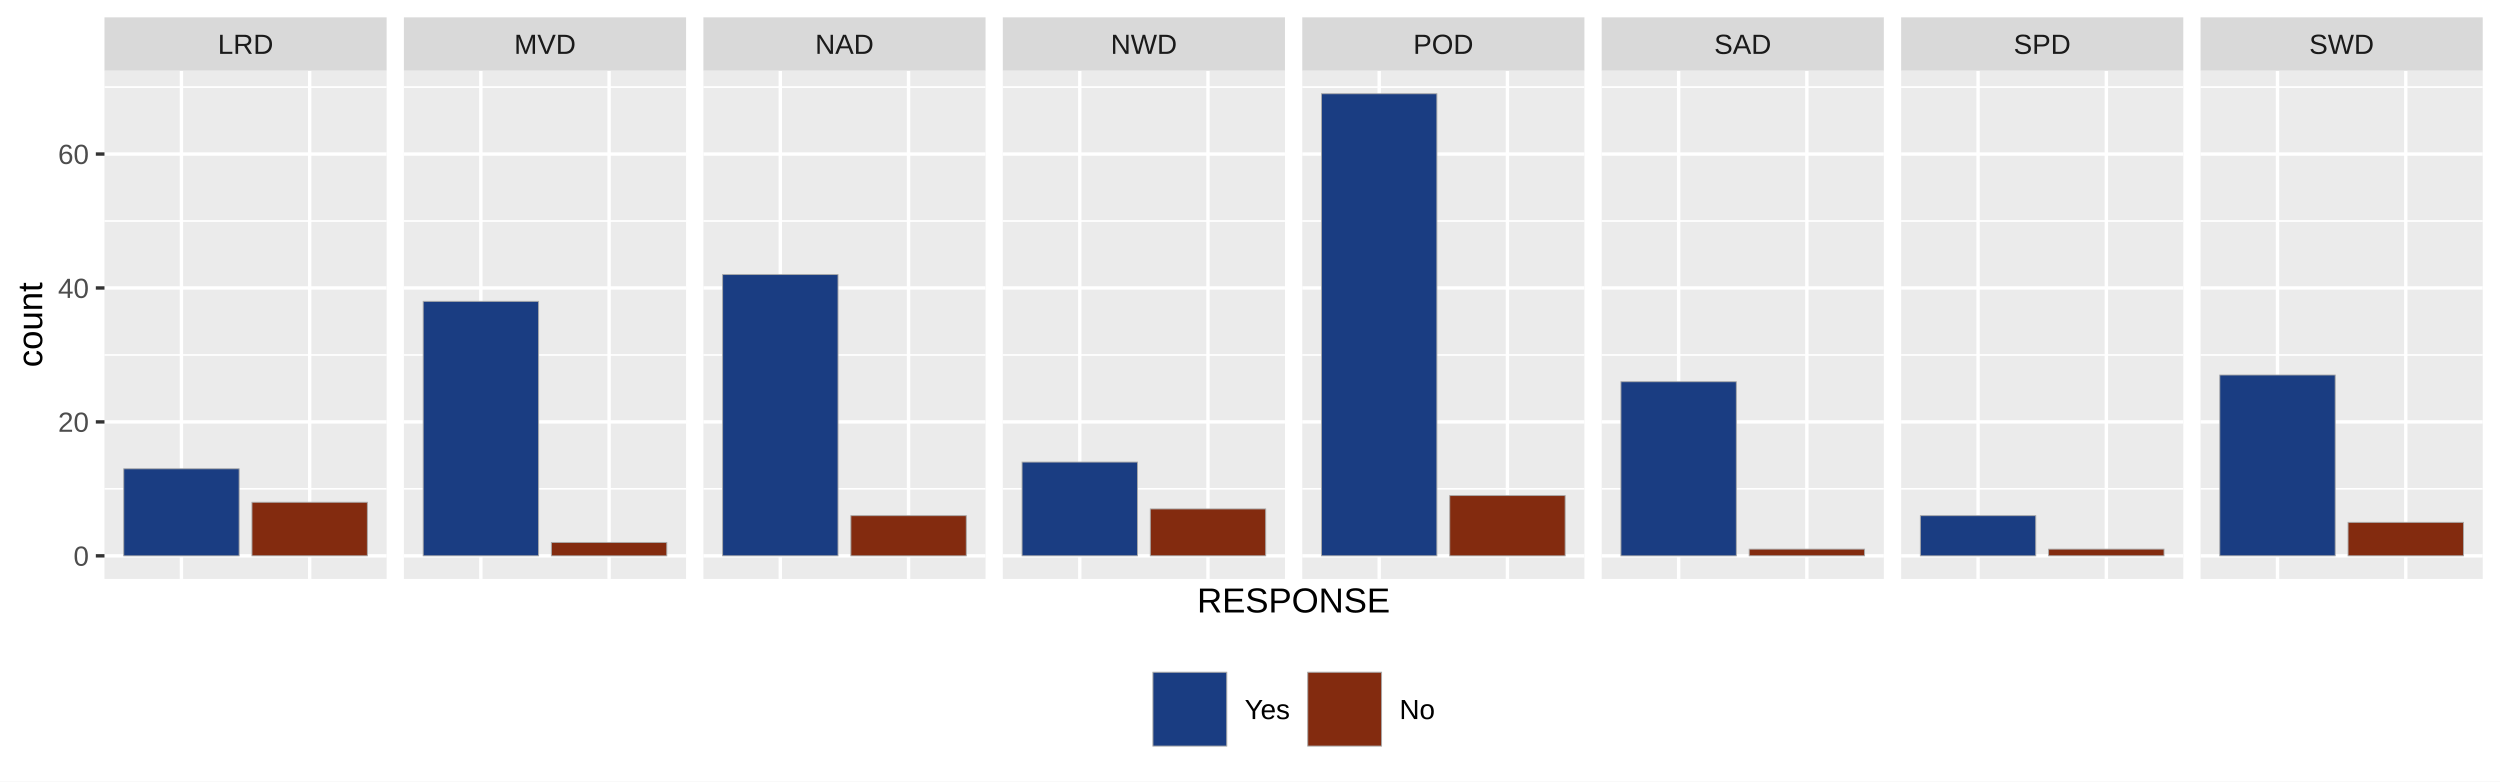
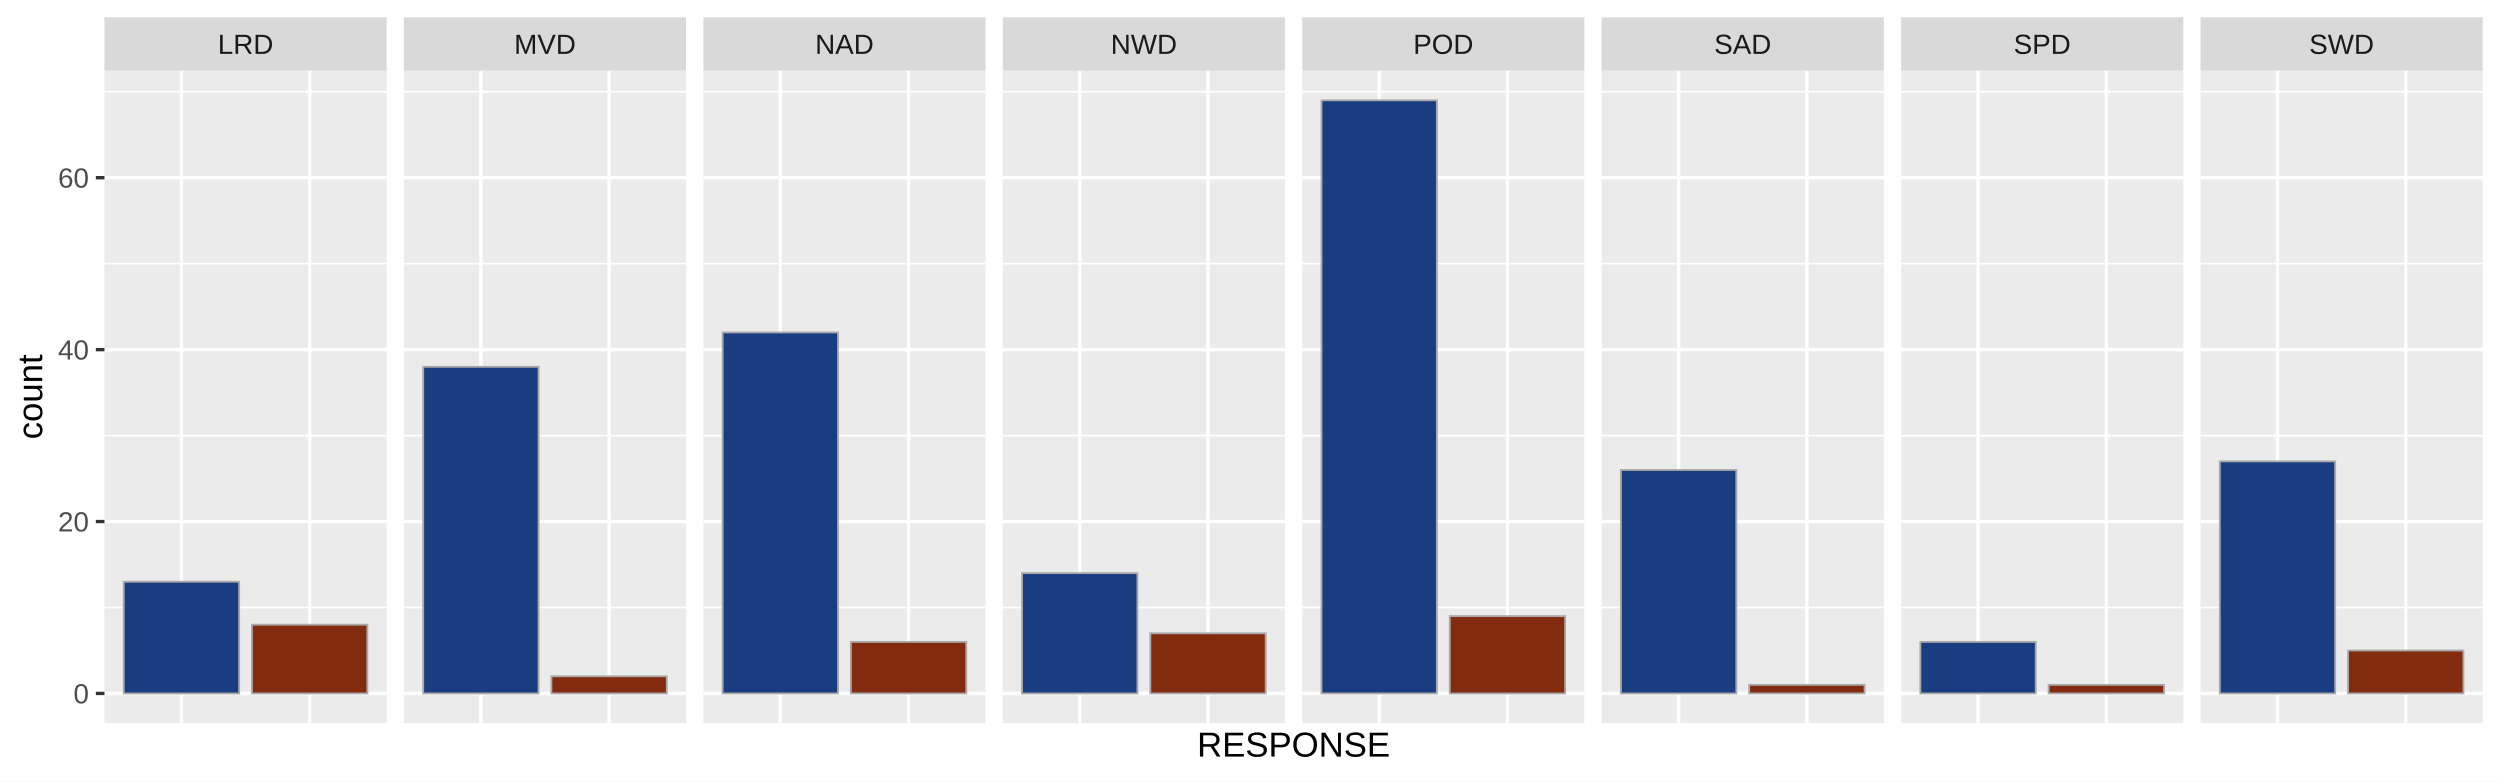
<svg xmlns="http://www.w3.org/2000/svg" width="576.00pt" height="180.00pt" viewBox="0 0 576.00 180.00">
  <g class="svglite">
    <defs>
      <style type="text/css">
    .svglite line, .svglite polyline, .svglite polygon, .svglite path, .svglite rect, .svglite circle {
      fill: none;
      stroke: #000000;
      stroke-linecap: round;
      stroke-linejoin: round;
      stroke-miterlimit: 10.00;
    }
    .svglite text {
      white-space: pre;
    }
    .svglite g.glyphgroup path {
      fill: inherit;
      stroke: none;
    }
  </style>
    </defs>
    <rect width="100%" height="100%" style="stroke: none; fill: #FFFFFF;" />
    <defs>
      <clipPath id="cpMC4wMHw1NzYuMDB8MC4wMHwxODAuMDA=">
        <rect x="0.00" y="0.00" width="576.00" height="180.00" />
      </clipPath>
    </defs>
    <g clip-path="url(#cpMC4wMHw1NzYuMDB8MC4wMHwxODAuMDA=)">
      <rect x="-0" y="0" width="576.00" height="180.00" style="stroke-width: 0.78; stroke: #FFFFFF; fill: #FFFFFF;" />
    </g>
    <defs>
-       <clipPath id="cpMjQuMDd8ODkuMDh8MTYuMjh8MTMzLjM5">
-         <rect x="24.07" y="16.28" width="65.01" height="117.11" />
-       </clipPath>
-     </defs>
-     <g clip-path="url(#cpMjQuMDd8ODkuMDh8MTYuMjh8MTMzLjM5)">
-       <rect x="24.07" y="16.28" width="65.01" height="117.11" style="stroke-width: 0.78; stroke: none; fill: #EBEBEB;" />
-       <polyline points="24.07,112.63 89.08,112.63 " style="stroke-width: 0.39; stroke: #FFFFFF; stroke-linecap: butt;" />
-       <polyline points="24.07,81.78 89.08,81.78 " style="stroke-width: 0.39; stroke: #FFFFFF; stroke-linecap: butt;" />
-       <polyline points="24.07,50.92 89.08,50.92 " style="stroke-width: 0.39; stroke: #FFFFFF; stroke-linecap: butt;" />
-       <polyline points="24.07,20.06 89.08,20.06 " style="stroke-width: 0.39; stroke: #FFFFFF; stroke-linecap: butt;" />
-       <polyline points="24.07,128.06 89.08,128.06 " style="stroke-width: 0.78; stroke: #FFFFFF; stroke-linecap: butt;" />
-       <polyline points="24.07,97.21 89.08,97.21 " style="stroke-width: 0.78; stroke: #FFFFFF; stroke-linecap: butt;" />
-       <polyline points="24.07,66.35 89.08,66.35 " style="stroke-width: 0.78; stroke: #FFFFFF; stroke-linecap: butt;" />
-       <polyline points="24.07,35.49 89.08,35.49 " style="stroke-width: 0.78; stroke: #FFFFFF; stroke-linecap: butt;" />
-       <polyline points="41.80,133.39 41.80,16.28 " style="stroke-width: 0.78; stroke: #FFFFFF; stroke-linecap: butt;" />
-       <polyline points="71.35,133.39 71.35,16.28 " style="stroke-width: 0.78; stroke: #FFFFFF; stroke-linecap: butt;" />
-       <rect x="28.51" y="108.01" width="26.59" height="20.06" style="stroke-width: 0.21; stroke: #A9A9A9; stroke-linecap: butt; stroke-linejoin: miter; fill: #1A3D82;" />
-       <rect x="58.05" y="115.72" width="26.59" height="12.34" style="stroke-width: 0.21; stroke: #A9A9A9; stroke-linecap: butt; stroke-linejoin: miter; fill: #832B0F;" />
-     </g>
-     <g clip-path="url(#cpMC4wMHw1NzYuMDB8MC4wMHwxODAuMDA=)">
- </g>
-     <defs>
-       <clipPath id="cpOTMuMDZ8MTU4LjA3fDE2LjI4fDEzMy4zOQ==">
-         <rect x="93.06" y="16.28" width="65.01" height="117.11" />
-       </clipPath>
-     </defs>
-     <g clip-path="url(#cpOTMuMDZ8MTU4LjA3fDE2LjI4fDEzMy4zOQ==)">
-       <rect x="93.06" y="16.28" width="65.01" height="117.11" style="stroke-width: 0.78; stroke: none; fill: #EBEBEB;" />
-       <polyline points="93.06,112.63 158.07,112.63 " style="stroke-width: 0.39; stroke: #FFFFFF; stroke-linecap: butt;" />
-       <polyline points="93.06,81.78 158.07,81.78 " style="stroke-width: 0.39; stroke: #FFFFFF; stroke-linecap: butt;" />
-       <polyline points="93.06,50.92 158.07,50.92 " style="stroke-width: 0.39; stroke: #FFFFFF; stroke-linecap: butt;" />
-       <polyline points="93.06,20.06 158.07,20.06 " style="stroke-width: 0.39; stroke: #FFFFFF; stroke-linecap: butt;" />
-       <polyline points="93.06,128.06 158.07,128.06 " style="stroke-width: 0.78; stroke: #FFFFFF; stroke-linecap: butt;" />
-       <polyline points="93.06,97.21 158.07,97.21 " style="stroke-width: 0.78; stroke: #FFFFFF; stroke-linecap: butt;" />
-       <polyline points="93.06,66.35 158.07,66.35 " style="stroke-width: 0.78; stroke: #FFFFFF; stroke-linecap: butt;" />
-       <polyline points="93.06,35.49 158.07,35.49 " style="stroke-width: 0.78; stroke: #FFFFFF; stroke-linecap: butt;" />
-       <polyline points="110.79,133.39 110.79,16.28 " style="stroke-width: 0.78; stroke: #FFFFFF; stroke-linecap: butt;" />
-       <polyline points="140.34,133.39 140.34,16.28 " style="stroke-width: 0.78; stroke: #FFFFFF; stroke-linecap: butt;" />
-       <rect x="97.50" y="69.43" width="26.59" height="58.63" style="stroke-width: 0.21; stroke: #A9A9A9; stroke-linecap: butt; stroke-linejoin: miter; fill: #1A3D82;" />
-       <rect x="127.04" y="124.98" width="26.59" height="3.09" style="stroke-width: 0.21; stroke: #A9A9A9; stroke-linecap: butt; stroke-linejoin: miter; fill: #832B0F;" />
-     </g>
-     <g clip-path="url(#cpMC4wMHw1NzYuMDB8MC4wMHwxODAuMDA=)">
- </g>
-     <defs>
-       <clipPath id="cpMTYyLjA2fDIyNy4wNnwxNi4yOHwxMzMuMzk=">
-         <rect x="162.06" y="16.28" width="65.01" height="117.11" />
-       </clipPath>
-     </defs>
-     <g clip-path="url(#cpMTYyLjA2fDIyNy4wNnwxNi4yOHwxMzMuMzk=)">
-       <rect x="162.06" y="16.28" width="65.01" height="117.11" style="stroke-width: 0.78; stroke: none; fill: #EBEBEB;" />
-       <polyline points="162.06,112.63 227.06,112.63 " style="stroke-width: 0.39; stroke: #FFFFFF; stroke-linecap: butt;" />
-       <polyline points="162.06,81.78 227.06,81.78 " style="stroke-width: 0.39; stroke: #FFFFFF; stroke-linecap: butt;" />
-       <polyline points="162.06,50.92 227.06,50.92 " style="stroke-width: 0.39; stroke: #FFFFFF; stroke-linecap: butt;" />
-       <polyline points="162.06,20.06 227.06,20.06 " style="stroke-width: 0.39; stroke: #FFFFFF; stroke-linecap: butt;" />
-       <polyline points="162.06,128.06 227.06,128.06 " style="stroke-width: 0.78; stroke: #FFFFFF; stroke-linecap: butt;" />
-       <polyline points="162.06,97.21 227.06,97.21 " style="stroke-width: 0.78; stroke: #FFFFFF; stroke-linecap: butt;" />
-       <polyline points="162.06,66.35 227.06,66.35 " style="stroke-width: 0.78; stroke: #FFFFFF; stroke-linecap: butt;" />
-       <polyline points="162.06,35.49 227.06,35.49 " style="stroke-width: 0.78; stroke: #FFFFFF; stroke-linecap: butt;" />
-       <polyline points="179.78,133.39 179.78,16.28 " style="stroke-width: 0.78; stroke: #FFFFFF; stroke-linecap: butt;" />
-       <polyline points="209.33,133.39 209.33,16.28 " style="stroke-width: 0.78; stroke: #FFFFFF; stroke-linecap: butt;" />
-       <rect x="166.49" y="63.26" width="26.59" height="64.80" style="stroke-width: 0.21; stroke: #A9A9A9; stroke-linecap: butt; stroke-linejoin: miter; fill: #1A3D82;" />
-       <rect x="196.04" y="118.81" width="26.59" height="9.26" style="stroke-width: 0.21; stroke: #A9A9A9; stroke-linecap: butt; stroke-linejoin: miter; fill: #832B0F;" />
-     </g>
-     <g clip-path="url(#cpMC4wMHw1NzYuMDB8MC4wMHwxODAuMDA=)">
- </g>
-     <defs>
-       <clipPath id="cpMjMxLjA1fDI5Ni4wNXwxNi4yOHwxMzMuMzk=">
-         <rect x="231.05" y="16.28" width="65.01" height="117.11" />
-       </clipPath>
-     </defs>
-     <g clip-path="url(#cpMjMxLjA1fDI5Ni4wNXwxNi4yOHwxMzMuMzk=)">
-       <rect x="231.05" y="16.28" width="65.01" height="117.11" style="stroke-width: 0.78; stroke: none; fill: #EBEBEB;" />
-       <polyline points="231.05,112.63 296.05,112.63 " style="stroke-width: 0.39; stroke: #FFFFFF; stroke-linecap: butt;" />
-       <polyline points="231.05,81.78 296.05,81.78 " style="stroke-width: 0.39; stroke: #FFFFFF; stroke-linecap: butt;" />
-       <polyline points="231.05,50.92 296.05,50.92 " style="stroke-width: 0.39; stroke: #FFFFFF; stroke-linecap: butt;" />
-       <polyline points="231.05,20.06 296.05,20.06 " style="stroke-width: 0.39; stroke: #FFFFFF; stroke-linecap: butt;" />
-       <polyline points="231.05,128.06 296.05,128.06 " style="stroke-width: 0.78; stroke: #FFFFFF; stroke-linecap: butt;" />
-       <polyline points="231.05,97.21 296.05,97.21 " style="stroke-width: 0.78; stroke: #FFFFFF; stroke-linecap: butt;" />
-       <polyline points="231.05,66.35 296.05,66.35 " style="stroke-width: 0.78; stroke: #FFFFFF; stroke-linecap: butt;" />
-       <polyline points="231.05,35.49 296.05,35.49 " style="stroke-width: 0.78; stroke: #FFFFFF; stroke-linecap: butt;" />
-       <polyline points="248.78,133.39 248.78,16.28 " style="stroke-width: 0.78; stroke: #FFFFFF; stroke-linecap: butt;" />
-       <polyline points="278.32,133.39 278.32,16.28 " style="stroke-width: 0.78; stroke: #FFFFFF; stroke-linecap: butt;" />
-       <rect x="235.48" y="106.46" width="26.59" height="21.60" style="stroke-width: 0.21; stroke: #A9A9A9; stroke-linecap: butt; stroke-linejoin: miter; fill: #1A3D82;" />
-       <rect x="265.03" y="117.26" width="26.59" height="10.80" style="stroke-width: 0.21; stroke: #A9A9A9; stroke-linecap: butt; stroke-linejoin: miter; fill: #832B0F;" />
-     </g>
-     <g clip-path="url(#cpMC4wMHw1NzYuMDB8MC4wMHwxODAuMDA=)">
- </g>
-     <defs>
-       <clipPath id="cpMzAwLjA0fDM2NS4wNHwxNi4yOHwxMzMuMzk=">
-         <rect x="300.04" y="16.28" width="65.01" height="117.11" />
-       </clipPath>
-     </defs>
-     <g clip-path="url(#cpMzAwLjA0fDM2NS4wNHwxNi4yOHwxMzMuMzk=)">
-       <rect x="300.04" y="16.28" width="65.01" height="117.11" style="stroke-width: 0.78; stroke: none; fill: #EBEBEB;" />
-       <polyline points="300.04,112.63 365.04,112.63 " style="stroke-width: 0.39; stroke: #FFFFFF; stroke-linecap: butt;" />
-       <polyline points="300.04,81.78 365.04,81.78 " style="stroke-width: 0.39; stroke: #FFFFFF; stroke-linecap: butt;" />
-       <polyline points="300.04,50.92 365.04,50.92 " style="stroke-width: 0.39; stroke: #FFFFFF; stroke-linecap: butt;" />
-       <polyline points="300.04,20.06 365.04,20.06 " style="stroke-width: 0.39; stroke: #FFFFFF; stroke-linecap: butt;" />
-       <polyline points="300.04,128.06 365.04,128.06 " style="stroke-width: 0.78; stroke: #FFFFFF; stroke-linecap: butt;" />
-       <polyline points="300.04,97.21 365.04,97.21 " style="stroke-width: 0.78; stroke: #FFFFFF; stroke-linecap: butt;" />
-       <polyline points="300.04,66.35 365.04,66.35 " style="stroke-width: 0.78; stroke: #FFFFFF; stroke-linecap: butt;" />
-       <polyline points="300.04,35.49 365.04,35.49 " style="stroke-width: 0.78; stroke: #FFFFFF; stroke-linecap: butt;" />
-       <polyline points="317.77,133.39 317.77,16.28 " style="stroke-width: 0.78; stroke: #FFFFFF; stroke-linecap: butt;" />
-       <polyline points="347.31,133.39 347.31,16.28 " style="stroke-width: 0.78; stroke: #FFFFFF; stroke-linecap: butt;" />
-       <rect x="304.47" y="21.60" width="26.59" height="106.46" style="stroke-width: 0.21; stroke: #A9A9A9; stroke-linecap: butt; stroke-linejoin: miter; fill: #1A3D82;" />
-       <rect x="334.02" y="114.18" width="26.59" height="13.89" style="stroke-width: 0.21; stroke: #A9A9A9; stroke-linecap: butt; stroke-linejoin: miter; fill: #832B0F;" />
-     </g>
-     <g clip-path="url(#cpMC4wMHw1NzYuMDB8MC4wMHwxODAuMDA=)">
- </g>
-     <defs>
-       <clipPath id="cpMzY5LjAzfDQzNC4wM3wxNi4yOHwxMzMuMzk=">
-         <rect x="369.03" y="16.28" width="65.01" height="117.11" />
-       </clipPath>
-     </defs>
-     <g clip-path="url(#cpMzY5LjAzfDQzNC4wM3wxNi4yOHwxMzMuMzk=)">
-       <rect x="369.03" y="16.28" width="65.01" height="117.11" style="stroke-width: 0.78; stroke: none; fill: #EBEBEB;" />
-       <polyline points="369.03,112.63 434.03,112.63 " style="stroke-width: 0.39; stroke: #FFFFFF; stroke-linecap: butt;" />
-       <polyline points="369.03,81.78 434.03,81.78 " style="stroke-width: 0.39; stroke: #FFFFFF; stroke-linecap: butt;" />
-       <polyline points="369.03,50.92 434.03,50.92 " style="stroke-width: 0.39; stroke: #FFFFFF; stroke-linecap: butt;" />
-       <polyline points="369.03,20.06 434.03,20.06 " style="stroke-width: 0.39; stroke: #FFFFFF; stroke-linecap: butt;" />
-       <polyline points="369.03,128.06 434.03,128.06 " style="stroke-width: 0.78; stroke: #FFFFFF; stroke-linecap: butt;" />
-       <polyline points="369.03,97.21 434.03,97.21 " style="stroke-width: 0.78; stroke: #FFFFFF; stroke-linecap: butt;" />
-       <polyline points="369.03,66.35 434.03,66.35 " style="stroke-width: 0.78; stroke: #FFFFFF; stroke-linecap: butt;" />
-       <polyline points="369.03,35.49 434.03,35.49 " style="stroke-width: 0.78; stroke: #FFFFFF; stroke-linecap: butt;" />
-       <polyline points="386.76,133.39 386.76,16.28 " style="stroke-width: 0.78; stroke: #FFFFFF; stroke-linecap: butt;" />
-       <polyline points="416.30,133.39 416.30,16.28 " style="stroke-width: 0.78; stroke: #FFFFFF; stroke-linecap: butt;" />
-       <rect x="373.46" y="87.95" width="26.59" height="40.12" style="stroke-width: 0.21; stroke: #A9A9A9; stroke-linecap: butt; stroke-linejoin: miter; fill: #1A3D82;" />
-       <rect x="403.01" y="126.52" width="26.59" height="1.54" style="stroke-width: 0.21; stroke: #A9A9A9; stroke-linecap: butt; stroke-linejoin: miter; fill: #832B0F;" />
-     </g>
-     <g clip-path="url(#cpMC4wMHw1NzYuMDB8MC4wMHwxODAuMDA=)">
- </g>
-     <defs>
-       <clipPath id="cpNDM4LjAyfDUwMy4wMnwxNi4yOHwxMzMuMzk=">
-         <rect x="438.02" y="16.28" width="65.01" height="117.11" />
-       </clipPath>
-     </defs>
-     <g clip-path="url(#cpNDM4LjAyfDUwMy4wMnwxNi4yOHwxMzMuMzk=)">
-       <rect x="438.02" y="16.28" width="65.01" height="117.11" style="stroke-width: 0.78; stroke: none; fill: #EBEBEB;" />
-       <polyline points="438.02,112.63 503.02,112.63 " style="stroke-width: 0.39; stroke: #FFFFFF; stroke-linecap: butt;" />
-       <polyline points="438.02,81.78 503.02,81.78 " style="stroke-width: 0.39; stroke: #FFFFFF; stroke-linecap: butt;" />
-       <polyline points="438.02,50.92 503.02,50.92 " style="stroke-width: 0.39; stroke: #FFFFFF; stroke-linecap: butt;" />
-       <polyline points="438.02,20.06 503.02,20.06 " style="stroke-width: 0.39; stroke: #FFFFFF; stroke-linecap: butt;" />
-       <polyline points="438.02,128.06 503.02,128.06 " style="stroke-width: 0.78; stroke: #FFFFFF; stroke-linecap: butt;" />
-       <polyline points="438.02,97.21 503.02,97.21 " style="stroke-width: 0.78; stroke: #FFFFFF; stroke-linecap: butt;" />
-       <polyline points="438.02,66.35 503.02,66.35 " style="stroke-width: 0.78; stroke: #FFFFFF; stroke-linecap: butt;" />
-       <polyline points="438.02,35.49 503.02,35.49 " style="stroke-width: 0.78; stroke: #FFFFFF; stroke-linecap: butt;" />
-       <polyline points="455.75,133.39 455.75,16.28 " style="stroke-width: 0.78; stroke: #FFFFFF; stroke-linecap: butt;" />
-       <polyline points="485.30,133.39 485.30,16.28 " style="stroke-width: 0.78; stroke: #FFFFFF; stroke-linecap: butt;" />
-       <rect x="442.45" y="118.81" width="26.59" height="9.26" style="stroke-width: 0.21; stroke: #A9A9A9; stroke-linecap: butt; stroke-linejoin: miter; fill: #1A3D82;" />
-       <rect x="472.00" y="126.52" width="26.59" height="1.54" style="stroke-width: 0.21; stroke: #A9A9A9; stroke-linecap: butt; stroke-linejoin: miter; fill: #832B0F;" />
-     </g>
-     <g clip-path="url(#cpMC4wMHw1NzYuMDB8MC4wMHwxODAuMDA=)">
- </g>
-     <defs>
-       <clipPath id="cpNTA3LjAxfDU3Mi4wMXwxNi4yOHwxMzMuMzk=">
-         <rect x="507.01" y="16.28" width="65.01" height="117.11" />
-       </clipPath>
-     </defs>
-     <g clip-path="url(#cpNTA3LjAxfDU3Mi4wMXwxNi4yOHwxMzMuMzk=)">
-       <rect x="507.01" y="16.28" width="65.01" height="117.11" style="stroke-width: 0.78; stroke: none; fill: #EBEBEB;" />
-       <polyline points="507.01,112.63 572.01,112.63 " style="stroke-width: 0.39; stroke: #FFFFFF; stroke-linecap: butt;" />
-       <polyline points="507.01,81.78 572.01,81.78 " style="stroke-width: 0.39; stroke: #FFFFFF; stroke-linecap: butt;" />
-       <polyline points="507.01,50.92 572.01,50.92 " style="stroke-width: 0.39; stroke: #FFFFFF; stroke-linecap: butt;" />
-       <polyline points="507.01,20.06 572.01,20.06 " style="stroke-width: 0.39; stroke: #FFFFFF; stroke-linecap: butt;" />
-       <polyline points="507.01,128.06 572.01,128.06 " style="stroke-width: 0.78; stroke: #FFFFFF; stroke-linecap: butt;" />
-       <polyline points="507.01,97.21 572.01,97.21 " style="stroke-width: 0.78; stroke: #FFFFFF; stroke-linecap: butt;" />
-       <polyline points="507.01,66.35 572.01,66.35 " style="stroke-width: 0.78; stroke: #FFFFFF; stroke-linecap: butt;" />
-       <polyline points="507.01,35.49 572.01,35.49 " style="stroke-width: 0.78; stroke: #FFFFFF; stroke-linecap: butt;" />
-       <polyline points="524.74,133.39 524.74,16.28 " style="stroke-width: 0.78; stroke: #FFFFFF; stroke-linecap: butt;" />
-       <polyline points="554.29,133.39 554.29,16.28 " style="stroke-width: 0.78; stroke: #FFFFFF; stroke-linecap: butt;" />
-       <rect x="511.44" y="86.40" width="26.59" height="41.66" style="stroke-width: 0.21; stroke: #A9A9A9; stroke-linecap: butt; stroke-linejoin: miter; fill: #1A3D82;" />
-       <rect x="540.99" y="120.35" width="26.59" height="7.71" style="stroke-width: 0.21; stroke: #A9A9A9; stroke-linecap: butt; stroke-linejoin: miter; fill: #832B0F;" />
+       <clipPath id="cpMjQuMDd8ODkuMDh8MTYuMjh8MTY2LjYx">
+         <rect x="24.07" y="16.28" width="65.01" height="150.33" />
+       </clipPath>
+     </defs>
+     <g clip-path="url(#cpMjQuMDd8ODkuMDh8MTYuMjh8MTY2LjYx)">
+       <rect x="24.07" y="16.28" width="65.01" height="150.33" style="stroke-width: 0.78; stroke: none; fill: #EBEBEB;" />
+       <polyline points="24.07,139.97 89.08,139.97 " style="stroke-width: 0.39; stroke: #FFFFFF; stroke-linecap: butt;" />
+       <polyline points="24.07,100.36 89.08,100.36 " style="stroke-width: 0.39; stroke: #FFFFFF; stroke-linecap: butt;" />
+       <polyline points="24.07,60.74 89.08,60.74 " style="stroke-width: 0.39; stroke: #FFFFFF; stroke-linecap: butt;" />
+       <polyline points="24.07,21.13 89.08,21.13 " style="stroke-width: 0.39; stroke: #FFFFFF; stroke-linecap: butt;" />
+       <polyline points="24.07,159.77 89.08,159.77 " style="stroke-width: 0.78; stroke: #FFFFFF; stroke-linecap: butt;" />
+       <polyline points="24.07,120.16 89.08,120.16 " style="stroke-width: 0.78; stroke: #FFFFFF; stroke-linecap: butt;" />
+       <polyline points="24.07,80.55 89.08,80.55 " style="stroke-width: 0.78; stroke: #FFFFFF; stroke-linecap: butt;" />
+       <polyline points="24.07,40.94 89.08,40.94 " style="stroke-width: 0.78; stroke: #FFFFFF; stroke-linecap: butt;" />
+       <polyline points="41.80,166.61 41.80,16.28 " style="stroke-width: 0.78; stroke: #FFFFFF; stroke-linecap: butt;" />
+       <polyline points="71.35,166.61 71.35,16.28 " style="stroke-width: 0.78; stroke: #FFFFFF; stroke-linecap: butt;" />
+       <rect x="28.51" y="134.03" width="26.59" height="25.75" style="stroke-width: 0.43; stroke: #A9A9A9; stroke-linecap: butt; stroke-linejoin: miter; fill: #1A3D82;" />
+       <rect x="58.05" y="143.93" width="26.59" height="15.84" style="stroke-width: 0.43; stroke: #A9A9A9; stroke-linecap: butt; stroke-linejoin: miter; fill: #832B0F;" />
+     </g>
+     <g clip-path="url(#cpMC4wMHw1NzYuMDB8MC4wMHwxODAuMDA=)">
+ </g>
+     <defs>
+       <clipPath id="cpOTMuMDZ8MTU4LjA3fDE2LjI4fDE2Ni42MQ==">
+         <rect x="93.06" y="16.28" width="65.01" height="150.33" />
+       </clipPath>
+     </defs>
+     <g clip-path="url(#cpOTMuMDZ8MTU4LjA3fDE2LjI4fDE2Ni42MQ==)">
+       <rect x="93.06" y="16.28" width="65.01" height="150.33" style="stroke-width: 0.78; stroke: none; fill: #EBEBEB;" />
+       <polyline points="93.06,139.97 158.07,139.97 " style="stroke-width: 0.39; stroke: #FFFFFF; stroke-linecap: butt;" />
+       <polyline points="93.06,100.36 158.07,100.36 " style="stroke-width: 0.39; stroke: #FFFFFF; stroke-linecap: butt;" />
+       <polyline points="93.06,60.74 158.07,60.74 " style="stroke-width: 0.39; stroke: #FFFFFF; stroke-linecap: butt;" />
+       <polyline points="93.06,21.13 158.07,21.13 " style="stroke-width: 0.39; stroke: #FFFFFF; stroke-linecap: butt;" />
+       <polyline points="93.06,159.77 158.07,159.77 " style="stroke-width: 0.78; stroke: #FFFFFF; stroke-linecap: butt;" />
+       <polyline points="93.06,120.16 158.07,120.16 " style="stroke-width: 0.78; stroke: #FFFFFF; stroke-linecap: butt;" />
+       <polyline points="93.06,80.55 158.07,80.55 " style="stroke-width: 0.78; stroke: #FFFFFF; stroke-linecap: butt;" />
+       <polyline points="93.06,40.94 158.07,40.94 " style="stroke-width: 0.78; stroke: #FFFFFF; stroke-linecap: butt;" />
+       <polyline points="110.79,166.61 110.79,16.28 " style="stroke-width: 0.78; stroke: #FFFFFF; stroke-linecap: butt;" />
+       <polyline points="140.34,166.61 140.34,16.28 " style="stroke-width: 0.78; stroke: #FFFFFF; stroke-linecap: butt;" />
+       <rect x="97.50" y="84.51" width="26.59" height="75.26" style="stroke-width: 0.43; stroke: #A9A9A9; stroke-linecap: butt; stroke-linejoin: miter; fill: #1A3D82;" />
+       <rect x="127.04" y="155.81" width="26.59" height="3.96" style="stroke-width: 0.43; stroke: #A9A9A9; stroke-linecap: butt; stroke-linejoin: miter; fill: #832B0F;" />
+     </g>
+     <g clip-path="url(#cpMC4wMHw1NzYuMDB8MC4wMHwxODAuMDA=)">
+ </g>
+     <defs>
+       <clipPath id="cpMTYyLjA2fDIyNy4wNnwxNi4yOHwxNjYuNjE=">
+         <rect x="162.06" y="16.28" width="65.01" height="150.33" />
+       </clipPath>
+     </defs>
+     <g clip-path="url(#cpMTYyLjA2fDIyNy4wNnwxNi4yOHwxNjYuNjE=)">
+       <rect x="162.06" y="16.28" width="65.01" height="150.33" style="stroke-width: 0.78; stroke: none; fill: #EBEBEB;" />
+       <polyline points="162.06,139.97 227.06,139.97 " style="stroke-width: 0.39; stroke: #FFFFFF; stroke-linecap: butt;" />
+       <polyline points="162.06,100.36 227.06,100.36 " style="stroke-width: 0.39; stroke: #FFFFFF; stroke-linecap: butt;" />
+       <polyline points="162.06,60.74 227.06,60.74 " style="stroke-width: 0.39; stroke: #FFFFFF; stroke-linecap: butt;" />
+       <polyline points="162.06,21.13 227.06,21.13 " style="stroke-width: 0.39; stroke: #FFFFFF; stroke-linecap: butt;" />
+       <polyline points="162.06,159.77 227.06,159.77 " style="stroke-width: 0.78; stroke: #FFFFFF; stroke-linecap: butt;" />
+       <polyline points="162.06,120.16 227.06,120.16 " style="stroke-width: 0.78; stroke: #FFFFFF; stroke-linecap: butt;" />
+       <polyline points="162.06,80.55 227.06,80.55 " style="stroke-width: 0.78; stroke: #FFFFFF; stroke-linecap: butt;" />
+       <polyline points="162.06,40.94 227.06,40.94 " style="stroke-width: 0.78; stroke: #FFFFFF; stroke-linecap: butt;" />
+       <polyline points="179.78,166.61 179.78,16.28 " style="stroke-width: 0.78; stroke: #FFFFFF; stroke-linecap: butt;" />
+       <polyline points="209.33,166.61 209.33,16.28 " style="stroke-width: 0.78; stroke: #FFFFFF; stroke-linecap: butt;" />
+       <rect x="166.49" y="76.59" width="26.59" height="83.18" style="stroke-width: 0.43; stroke: #A9A9A9; stroke-linecap: butt; stroke-linejoin: miter; fill: #1A3D82;" />
+       <rect x="196.04" y="147.89" width="26.59" height="11.88" style="stroke-width: 0.43; stroke: #A9A9A9; stroke-linecap: butt; stroke-linejoin: miter; fill: #832B0F;" />
+     </g>
+     <g clip-path="url(#cpMC4wMHw1NzYuMDB8MC4wMHwxODAuMDA=)">
+ </g>
+     <defs>
+       <clipPath id="cpMjMxLjA1fDI5Ni4wNXwxNi4yOHwxNjYuNjE=">
+         <rect x="231.05" y="16.28" width="65.01" height="150.33" />
+       </clipPath>
+     </defs>
+     <g clip-path="url(#cpMjMxLjA1fDI5Ni4wNXwxNi4yOHwxNjYuNjE=)">
+       <rect x="231.05" y="16.28" width="65.01" height="150.33" style="stroke-width: 0.78; stroke: none; fill: #EBEBEB;" />
+       <polyline points="231.05,139.97 296.05,139.97 " style="stroke-width: 0.39; stroke: #FFFFFF; stroke-linecap: butt;" />
+       <polyline points="231.05,100.36 296.05,100.36 " style="stroke-width: 0.39; stroke: #FFFFFF; stroke-linecap: butt;" />
+       <polyline points="231.05,60.74 296.05,60.74 " style="stroke-width: 0.39; stroke: #FFFFFF; stroke-linecap: butt;" />
+       <polyline points="231.05,21.13 296.05,21.13 " style="stroke-width: 0.39; stroke: #FFFFFF; stroke-linecap: butt;" />
+       <polyline points="231.05,159.77 296.05,159.77 " style="stroke-width: 0.78; stroke: #FFFFFF; stroke-linecap: butt;" />
+       <polyline points="231.05,120.16 296.05,120.16 " style="stroke-width: 0.78; stroke: #FFFFFF; stroke-linecap: butt;" />
+       <polyline points="231.05,80.55 296.05,80.55 " style="stroke-width: 0.78; stroke: #FFFFFF; stroke-linecap: butt;" />
+       <polyline points="231.05,40.94 296.05,40.94 " style="stroke-width: 0.78; stroke: #FFFFFF; stroke-linecap: butt;" />
+       <polyline points="248.78,166.61 248.78,16.28 " style="stroke-width: 0.78; stroke: #FFFFFF; stroke-linecap: butt;" />
+       <polyline points="278.32,166.61 278.32,16.28 " style="stroke-width: 0.78; stroke: #FFFFFF; stroke-linecap: butt;" />
+       <rect x="235.48" y="132.05" width="26.59" height="27.73" style="stroke-width: 0.43; stroke: #A9A9A9; stroke-linecap: butt; stroke-linejoin: miter; fill: #1A3D82;" />
+       <rect x="265.03" y="145.91" width="26.59" height="13.86" style="stroke-width: 0.43; stroke: #A9A9A9; stroke-linecap: butt; stroke-linejoin: miter; fill: #832B0F;" />
+     </g>
+     <g clip-path="url(#cpMC4wMHw1NzYuMDB8MC4wMHwxODAuMDA=)">
+ </g>
+     <defs>
+       <clipPath id="cpMzAwLjA0fDM2NS4wNHwxNi4yOHwxNjYuNjE=">
+         <rect x="300.04" y="16.28" width="65.01" height="150.33" />
+       </clipPath>
+     </defs>
+     <g clip-path="url(#cpMzAwLjA0fDM2NS4wNHwxNi4yOHwxNjYuNjE=)">
+       <rect x="300.04" y="16.28" width="65.01" height="150.33" style="stroke-width: 0.78; stroke: none; fill: #EBEBEB;" />
+       <polyline points="300.04,139.97 365.04,139.97 " style="stroke-width: 0.39; stroke: #FFFFFF; stroke-linecap: butt;" />
+       <polyline points="300.04,100.36 365.04,100.36 " style="stroke-width: 0.39; stroke: #FFFFFF; stroke-linecap: butt;" />
+       <polyline points="300.04,60.74 365.04,60.74 " style="stroke-width: 0.39; stroke: #FFFFFF; stroke-linecap: butt;" />
+       <polyline points="300.04,21.13 365.04,21.13 " style="stroke-width: 0.39; stroke: #FFFFFF; stroke-linecap: butt;" />
+       <polyline points="300.04,159.77 365.04,159.77 " style="stroke-width: 0.78; stroke: #FFFFFF; stroke-linecap: butt;" />
+       <polyline points="300.04,120.16 365.04,120.16 " style="stroke-width: 0.78; stroke: #FFFFFF; stroke-linecap: butt;" />
+       <polyline points="300.04,80.55 365.04,80.55 " style="stroke-width: 0.78; stroke: #FFFFFF; stroke-linecap: butt;" />
+       <polyline points="300.04,40.94 365.04,40.94 " style="stroke-width: 0.78; stroke: #FFFFFF; stroke-linecap: butt;" />
+       <polyline points="317.77,166.61 317.77,16.28 " style="stroke-width: 0.78; stroke: #FFFFFF; stroke-linecap: butt;" />
+       <polyline points="347.31,166.61 347.31,16.28 " style="stroke-width: 0.78; stroke: #FFFFFF; stroke-linecap: butt;" />
+       <rect x="304.47" y="23.11" width="26.59" height="136.66" style="stroke-width: 0.43; stroke: #A9A9A9; stroke-linecap: butt; stroke-linejoin: miter; fill: #1A3D82;" />
+       <rect x="334.02" y="141.95" width="26.59" height="17.83" style="stroke-width: 0.43; stroke: #A9A9A9; stroke-linecap: butt; stroke-linejoin: miter; fill: #832B0F;" />
+     </g>
+     <g clip-path="url(#cpMC4wMHw1NzYuMDB8MC4wMHwxODAuMDA=)">
+ </g>
+     <defs>
+       <clipPath id="cpMzY5LjAzfDQzNC4wM3wxNi4yOHwxNjYuNjE=">
+         <rect x="369.03" y="16.28" width="65.01" height="150.33" />
+       </clipPath>
+     </defs>
+     <g clip-path="url(#cpMzY5LjAzfDQzNC4wM3wxNi4yOHwxNjYuNjE=)">
+       <rect x="369.03" y="16.28" width="65.01" height="150.33" style="stroke-width: 0.78; stroke: none; fill: #EBEBEB;" />
+       <polyline points="369.03,139.97 434.03,139.97 " style="stroke-width: 0.39; stroke: #FFFFFF; stroke-linecap: butt;" />
+       <polyline points="369.03,100.36 434.03,100.36 " style="stroke-width: 0.39; stroke: #FFFFFF; stroke-linecap: butt;" />
+       <polyline points="369.03,60.74 434.03,60.74 " style="stroke-width: 0.39; stroke: #FFFFFF; stroke-linecap: butt;" />
+       <polyline points="369.03,21.13 434.03,21.13 " style="stroke-width: 0.39; stroke: #FFFFFF; stroke-linecap: butt;" />
+       <polyline points="369.03,159.77 434.03,159.77 " style="stroke-width: 0.78; stroke: #FFFFFF; stroke-linecap: butt;" />
+       <polyline points="369.03,120.16 434.03,120.16 " style="stroke-width: 0.78; stroke: #FFFFFF; stroke-linecap: butt;" />
+       <polyline points="369.03,80.55 434.03,80.55 " style="stroke-width: 0.78; stroke: #FFFFFF; stroke-linecap: butt;" />
+       <polyline points="369.03,40.94 434.03,40.94 " style="stroke-width: 0.78; stroke: #FFFFFF; stroke-linecap: butt;" />
+       <polyline points="386.76,166.61 386.76,16.28 " style="stroke-width: 0.78; stroke: #FFFFFF; stroke-linecap: butt;" />
+       <polyline points="416.30,166.61 416.30,16.28 " style="stroke-width: 0.78; stroke: #FFFFFF; stroke-linecap: butt;" />
+       <rect x="373.46" y="108.28" width="26.59" height="51.50" style="stroke-width: 0.43; stroke: #A9A9A9; stroke-linecap: butt; stroke-linejoin: miter; fill: #1A3D82;" />
+       <rect x="403.01" y="157.79" width="26.59" height="1.98" style="stroke-width: 0.43; stroke: #A9A9A9; stroke-linecap: butt; stroke-linejoin: miter; fill: #832B0F;" />
+     </g>
+     <g clip-path="url(#cpMC4wMHw1NzYuMDB8MC4wMHwxODAuMDA=)">
+ </g>
+     <defs>
+       <clipPath id="cpNDM4LjAyfDUwMy4wMnwxNi4yOHwxNjYuNjE=">
+         <rect x="438.02" y="16.28" width="65.01" height="150.33" />
+       </clipPath>
+     </defs>
+     <g clip-path="url(#cpNDM4LjAyfDUwMy4wMnwxNi4yOHwxNjYuNjE=)">
+       <rect x="438.02" y="16.28" width="65.01" height="150.33" style="stroke-width: 0.78; stroke: none; fill: #EBEBEB;" />
+       <polyline points="438.02,139.97 503.02,139.97 " style="stroke-width: 0.39; stroke: #FFFFFF; stroke-linecap: butt;" />
+       <polyline points="438.02,100.36 503.02,100.36 " style="stroke-width: 0.39; stroke: #FFFFFF; stroke-linecap: butt;" />
+       <polyline points="438.02,60.74 503.02,60.74 " style="stroke-width: 0.39; stroke: #FFFFFF; stroke-linecap: butt;" />
+       <polyline points="438.02,21.13 503.02,21.13 " style="stroke-width: 0.39; stroke: #FFFFFF; stroke-linecap: butt;" />
+       <polyline points="438.02,159.77 503.02,159.77 " style="stroke-width: 0.78; stroke: #FFFFFF; stroke-linecap: butt;" />
+       <polyline points="438.02,120.16 503.02,120.16 " style="stroke-width: 0.78; stroke: #FFFFFF; stroke-linecap: butt;" />
+       <polyline points="438.02,80.55 503.02,80.55 " style="stroke-width: 0.78; stroke: #FFFFFF; stroke-linecap: butt;" />
+       <polyline points="438.02,40.94 503.02,40.94 " style="stroke-width: 0.78; stroke: #FFFFFF; stroke-linecap: butt;" />
+       <polyline points="455.75,166.61 455.75,16.28 " style="stroke-width: 0.78; stroke: #FFFFFF; stroke-linecap: butt;" />
+       <polyline points="485.30,166.61 485.30,16.28 " style="stroke-width: 0.78; stroke: #FFFFFF; stroke-linecap: butt;" />
+       <rect x="442.45" y="147.89" width="26.59" height="11.88" style="stroke-width: 0.43; stroke: #A9A9A9; stroke-linecap: butt; stroke-linejoin: miter; fill: #1A3D82;" />
+       <rect x="472.00" y="157.79" width="26.59" height="1.98" style="stroke-width: 0.43; stroke: #A9A9A9; stroke-linecap: butt; stroke-linejoin: miter; fill: #832B0F;" />
+     </g>
+     <g clip-path="url(#cpMC4wMHw1NzYuMDB8MC4wMHwxODAuMDA=)">
+ </g>
+     <defs>
+       <clipPath id="cpNTA3LjAxfDU3Mi4wMXwxNi4yOHwxNjYuNjE=">
+         <rect x="507.01" y="16.28" width="65.01" height="150.33" />
+       </clipPath>
+     </defs>
+     <g clip-path="url(#cpNTA3LjAxfDU3Mi4wMXwxNi4yOHwxNjYuNjE=)">
+       <rect x="507.01" y="16.28" width="65.01" height="150.33" style="stroke-width: 0.78; stroke: none; fill: #EBEBEB;" />
+       <polyline points="507.01,139.97 572.01,139.97 " style="stroke-width: 0.39; stroke: #FFFFFF; stroke-linecap: butt;" />
+       <polyline points="507.01,100.36 572.01,100.36 " style="stroke-width: 0.39; stroke: #FFFFFF; stroke-linecap: butt;" />
+       <polyline points="507.01,60.74 572.01,60.74 " style="stroke-width: 0.39; stroke: #FFFFFF; stroke-linecap: butt;" />
+       <polyline points="507.01,21.13 572.01,21.13 " style="stroke-width: 0.39; stroke: #FFFFFF; stroke-linecap: butt;" />
+       <polyline points="507.01,159.77 572.01,159.77 " style="stroke-width: 0.78; stroke: #FFFFFF; stroke-linecap: butt;" />
+       <polyline points="507.01,120.16 572.01,120.16 " style="stroke-width: 0.78; stroke: #FFFFFF; stroke-linecap: butt;" />
+       <polyline points="507.01,80.55 572.01,80.55 " style="stroke-width: 0.78; stroke: #FFFFFF; stroke-linecap: butt;" />
+       <polyline points="507.01,40.94 572.01,40.94 " style="stroke-width: 0.78; stroke: #FFFFFF; stroke-linecap: butt;" />
+       <polyline points="524.74,166.61 524.74,16.28 " style="stroke-width: 0.78; stroke: #FFFFFF; stroke-linecap: butt;" />
+       <polyline points="554.29,166.61 554.29,16.28 " style="stroke-width: 0.78; stroke: #FFFFFF; stroke-linecap: butt;" />
+       <rect x="511.44" y="106.30" width="26.59" height="53.48" style="stroke-width: 0.43; stroke: #A9A9A9; stroke-linecap: butt; stroke-linejoin: miter; fill: #1A3D82;" />
+       <rect x="540.99" y="149.87" width="26.59" height="9.90" style="stroke-width: 0.43; stroke: #A9A9A9; stroke-linecap: butt; stroke-linejoin: miter; fill: #832B0F;" />
    </g>
    <g clip-path="url(#cpMC4wMHw1NzYuMDB8MC4wMHwxODAuMDA=)">
</g>
    <defs>
      <clipPath id="cpMjQuMDd8ODkuMDh8My45OXwxNi4yOA==">
        <rect x="24.07" y="3.99" width="65.01" height="12.29" />
      </clipPath>
    </defs>
    <g clip-path="url(#cpMjQuMDd8ODkuMDh8My45OXwxNi4yOA==)">
      <rect x="24.07" y="3.99" width="65.01" height="12.29" style="stroke-width: 0.78; stroke: none; fill: #D9D9D9;" />
      <text x="56.58" y="12.42" text-anchor="middle" style="font-size: 6.40px;fill: #1A1A1A; font-family: &quot;Arial&quot;;" textLength="12.77px" lengthAdjust="spacingAndGlyphs">LRD</text>
    </g>
    <g clip-path="url(#cpMC4wMHw1NzYuMDB8MC4wMHwxODAuMDA=)">
</g>
    <defs>
      <clipPath id="cpOTMuMDZ8MTU4LjA3fDMuOTl8MTYuMjg=">
        <rect x="93.06" y="3.99" width="65.01" height="12.29" />
      </clipPath>
    </defs>
    <g clip-path="url(#cpOTMuMDZ8MTU4LjA3fDMuOTl8MTYuMjg=)">
      <rect x="93.06" y="3.99" width="65.01" height="12.29" style="stroke-width: 0.78; stroke: none; fill: #D9D9D9;" />
      <text x="125.57" y="12.42" text-anchor="middle" style="font-size: 6.40px;fill: #1A1A1A; font-family: &quot;Arial&quot;;" textLength="14.20px" lengthAdjust="spacingAndGlyphs">MVD</text>
    </g>
    <g clip-path="url(#cpMC4wMHw1NzYuMDB8MC4wMHwxODAuMDA=)">
</g>
    <defs>
      <clipPath id="cpMTYyLjA2fDIyNy4wNnwzLjk5fDE2LjI4">
        <rect x="162.06" y="3.99" width="65.01" height="12.29" />
      </clipPath>
    </defs>
    <g clip-path="url(#cpMTYyLjA2fDIyNy4wNnwzLjk5fDE2LjI4)">
      <rect x="162.06" y="3.99" width="65.01" height="12.29" style="stroke-width: 0.78; stroke: none; fill: #D9D9D9;" />
      <text x="194.56" y="12.42" text-anchor="middle" style="font-size: 6.40px;fill: #1A1A1A; font-family: &quot;Arial&quot;;" textLength="13.48px" lengthAdjust="spacingAndGlyphs">NAD</text>
    </g>
    <g clip-path="url(#cpMC4wMHw1NzYuMDB8MC4wMHwxODAuMDA=)">
</g>
    <defs>
      <clipPath id="cpMjMxLjA1fDI5Ni4wNXwzLjk5fDE2LjI4">
        <rect x="231.05" y="3.99" width="65.01" height="12.29" />
      </clipPath>
    </defs>
    <g clip-path="url(#cpMjMxLjA1fDI5Ni4wNXwzLjk5fDE2LjI4)">
      <rect x="231.05" y="3.99" width="65.01" height="12.29" style="stroke-width: 0.78; stroke: none; fill: #D9D9D9;" />
      <text x="263.55" y="12.42" text-anchor="middle" style="font-size: 6.40px;fill: #1A1A1A; font-family: &quot;Arial&quot;;" textLength="15.25px" lengthAdjust="spacingAndGlyphs">NWD</text>
    </g>
    <g clip-path="url(#cpMC4wMHw1NzYuMDB8MC4wMHwxODAuMDA=)">
</g>
    <defs>
      <clipPath id="cpMzAwLjA0fDM2NS4wNHwzLjk5fDE2LjI4">
        <rect x="300.04" y="3.99" width="65.01" height="12.29" />
      </clipPath>
    </defs>
    <g clip-path="url(#cpMzAwLjA0fDM2NS4wNHwzLjk5fDE2LjI4)">
      <rect x="300.04" y="3.99" width="65.01" height="12.29" style="stroke-width: 0.78; stroke: none; fill: #D9D9D9;" />
      <text x="332.54" y="12.42" text-anchor="middle" style="font-size: 6.40px;fill: #1A1A1A; font-family: &quot;Arial&quot;;" textLength="13.84px" lengthAdjust="spacingAndGlyphs">POD</text>
    </g>
    <g clip-path="url(#cpMC4wMHw1NzYuMDB8MC4wMHwxODAuMDA=)">
</g>
    <defs>
      <clipPath id="cpMzY5LjAzfDQzNC4wM3wzLjk5fDE2LjI4">
        <rect x="369.03" y="3.99" width="65.01" height="12.29" />
      </clipPath>
    </defs>
    <g clip-path="url(#cpMzY5LjAzfDQzNC4wM3wzLjk5fDE2LjI4)">
      <rect x="369.03" y="3.99" width="65.01" height="12.29" style="stroke-width: 0.78; stroke: none; fill: #D9D9D9;" />
      <text x="401.53" y="12.42" text-anchor="middle" style="font-size: 6.40px;fill: #1A1A1A; font-family: &quot;Arial&quot;;" textLength="13.14px" lengthAdjust="spacingAndGlyphs">SAD</text>
    </g>
    <g clip-path="url(#cpMC4wMHw1NzYuMDB8MC4wMHwxODAuMDA=)">
</g>
    <defs>
      <clipPath id="cpNDM4LjAyfDUwMy4wMnwzLjk5fDE2LjI4">
        <rect x="438.02" y="3.99" width="65.01" height="12.29" />
      </clipPath>
    </defs>
    <g clip-path="url(#cpNDM4LjAyfDUwMy4wMnwzLjk5fDE2LjI4)">
      <rect x="438.02" y="3.99" width="65.01" height="12.29" style="stroke-width: 0.78; stroke: none; fill: #D9D9D9;" />
      <text x="470.52" y="12.42" text-anchor="middle" style="font-size: 6.40px;fill: #1A1A1A; font-family: &quot;Arial&quot;;" textLength="13.14px" lengthAdjust="spacingAndGlyphs">SPD</text>
    </g>
    <g clip-path="url(#cpMC4wMHw1NzYuMDB8MC4wMHwxODAuMDA=)">
</g>
    <defs>
      <clipPath id="cpNTA3LjAxfDU3Mi4wMXwzLjk5fDE2LjI4">
        <rect x="507.01" y="3.99" width="65.01" height="12.29" />
      </clipPath>
    </defs>
    <g clip-path="url(#cpNTA3LjAxfDU3Mi4wMXwzLjk5fDE2LjI4)">
      <rect x="507.01" y="3.99" width="65.01" height="12.29" style="stroke-width: 0.78; stroke: none; fill: #D9D9D9;" />
      <text x="539.51" y="12.42" text-anchor="middle" style="font-size: 6.40px;fill: #1A1A1A; font-family: &quot;Arial&quot;;" textLength="14.91px" lengthAdjust="spacingAndGlyphs">SWD</text>
    </g>
    <g clip-path="url(#cpMC4wMHw1NzYuMDB8MC4wMHwxODAuMDA=)">
-       <text x="20.49" y="130.35" text-anchor="end" style="font-size: 6.40px;fill: #4D4D4D; font-family: &quot;Arial&quot;;" textLength="3.55px" lengthAdjust="spacingAndGlyphs">0</text>
-       <text x="20.49" y="99.49" text-anchor="end" style="font-size: 6.40px;fill: #4D4D4D; font-family: &quot;Arial&quot;;" textLength="7.09px" lengthAdjust="spacingAndGlyphs">20</text>
-       <text x="20.49" y="68.64" text-anchor="end" style="font-size: 6.40px;fill: #4D4D4D; font-family: &quot;Arial&quot;;" textLength="7.09px" lengthAdjust="spacingAndGlyphs">40</text>
-       <text x="20.49" y="37.78" text-anchor="end" style="font-size: 6.40px;fill: #4D4D4D; font-family: &quot;Arial&quot;;" textLength="7.09px" lengthAdjust="spacingAndGlyphs">60</text>
-       <polyline points="22.08,128.06 24.07,128.06 " style="stroke-width: 0.78; stroke: #333333; stroke-linecap: butt;" />
-       <polyline points="22.08,97.21 24.07,97.21 " style="stroke-width: 0.78; stroke: #333333; stroke-linecap: butt;" />
-       <polyline points="22.08,66.35 24.07,66.35 " style="stroke-width: 0.78; stroke: #333333; stroke-linecap: butt;" />
-       <polyline points="22.08,35.49 24.07,35.49 " style="stroke-width: 0.78; stroke: #333333; stroke-linecap: butt;" />
-       <text x="298.04" y="141.11" text-anchor="middle" style="font-size: 8.00px; font-family: &quot;Arial&quot;;" textLength="44.50px" lengthAdjust="spacingAndGlyphs">RESPONSE</text>
-       <text transform="translate(9.72,74.83) rotate(-90)" text-anchor="middle" style="font-size: 8.00px; font-family: &quot;Arial&quot;;" textLength="19.58px" lengthAdjust="spacingAndGlyphs">count</text>
-       <rect x="261.51" y="150.76" width="73.06" height="25.25" style="stroke-width: 0.78; stroke: none; fill: #FFFFFF;" />
-       <rect x="265.50" y="154.75" width="17.28" height="17.28" style="stroke-width: 0.78; stroke: none; fill: #EBEBEB;" />
-       <rect x="265.64" y="154.89" width="17.00" height="17.00" style="stroke-width: 0.21; stroke: #A9A9A9; stroke-linecap: butt; stroke-linejoin: miter; fill: #1A3D82;" />
-       <rect x="301.17" y="154.75" width="17.28" height="17.28" style="stroke-width: 0.78; stroke: none; fill: #EBEBEB;" />
-       <rect x="301.31" y="154.89" width="17.00" height="17.00" style="stroke-width: 0.21; stroke: #A9A9A9; stroke-linecap: butt; stroke-linejoin: miter; fill: #832B0F;" />
-       <text x="286.76" y="165.68" style="font-size: 6.40px; font-family: &quot;Arial&quot;;" textLength="10.42px" lengthAdjust="spacingAndGlyphs">Yes</text>
-       <text x="322.43" y="165.68" style="font-size: 6.40px; font-family: &quot;Arial&quot;;" textLength="8.16px" lengthAdjust="spacingAndGlyphs">No</text>
+       <text x="20.49" y="162.06" text-anchor="end" style="font-size: 6.40px;fill: #4D4D4D; font-family: &quot;Arial&quot;;" textLength="3.55px" lengthAdjust="spacingAndGlyphs">0</text>
+       <text x="20.49" y="122.45" text-anchor="end" style="font-size: 6.40px;fill: #4D4D4D; font-family: &quot;Arial&quot;;" textLength="7.09px" lengthAdjust="spacingAndGlyphs">20</text>
+       <text x="20.49" y="82.84" text-anchor="end" style="font-size: 6.40px;fill: #4D4D4D; font-family: &quot;Arial&quot;;" textLength="7.09px" lengthAdjust="spacingAndGlyphs">40</text>
+       <text x="20.49" y="43.23" text-anchor="end" style="font-size: 6.40px;fill: #4D4D4D; font-family: &quot;Arial&quot;;" textLength="7.09px" lengthAdjust="spacingAndGlyphs">60</text>
+       <polyline points="22.08,159.77 24.07,159.77 " style="stroke-width: 0.78; stroke: #333333; stroke-linecap: butt;" />
+       <polyline points="22.08,120.16 24.07,120.16 " style="stroke-width: 0.78; stroke: #333333; stroke-linecap: butt;" />
+       <polyline points="22.08,80.55 24.07,80.55 " style="stroke-width: 0.78; stroke: #333333; stroke-linecap: butt;" />
+       <polyline points="22.08,40.94 24.07,40.94 " style="stroke-width: 0.78; stroke: #333333; stroke-linecap: butt;" />
+       <text x="298.04" y="174.33" text-anchor="middle" style="font-size: 8.00px; font-family: &quot;Arial&quot;;" textLength="44.50px" lengthAdjust="spacingAndGlyphs">RESPONSE</text>
+       <text transform="translate(9.72,91.44) rotate(-90)" text-anchor="middle" style="font-size: 8.00px; font-family: &quot;Arial&quot;;" textLength="19.58px" lengthAdjust="spacingAndGlyphs">count</text>
    </g>
  </g>
</svg>
